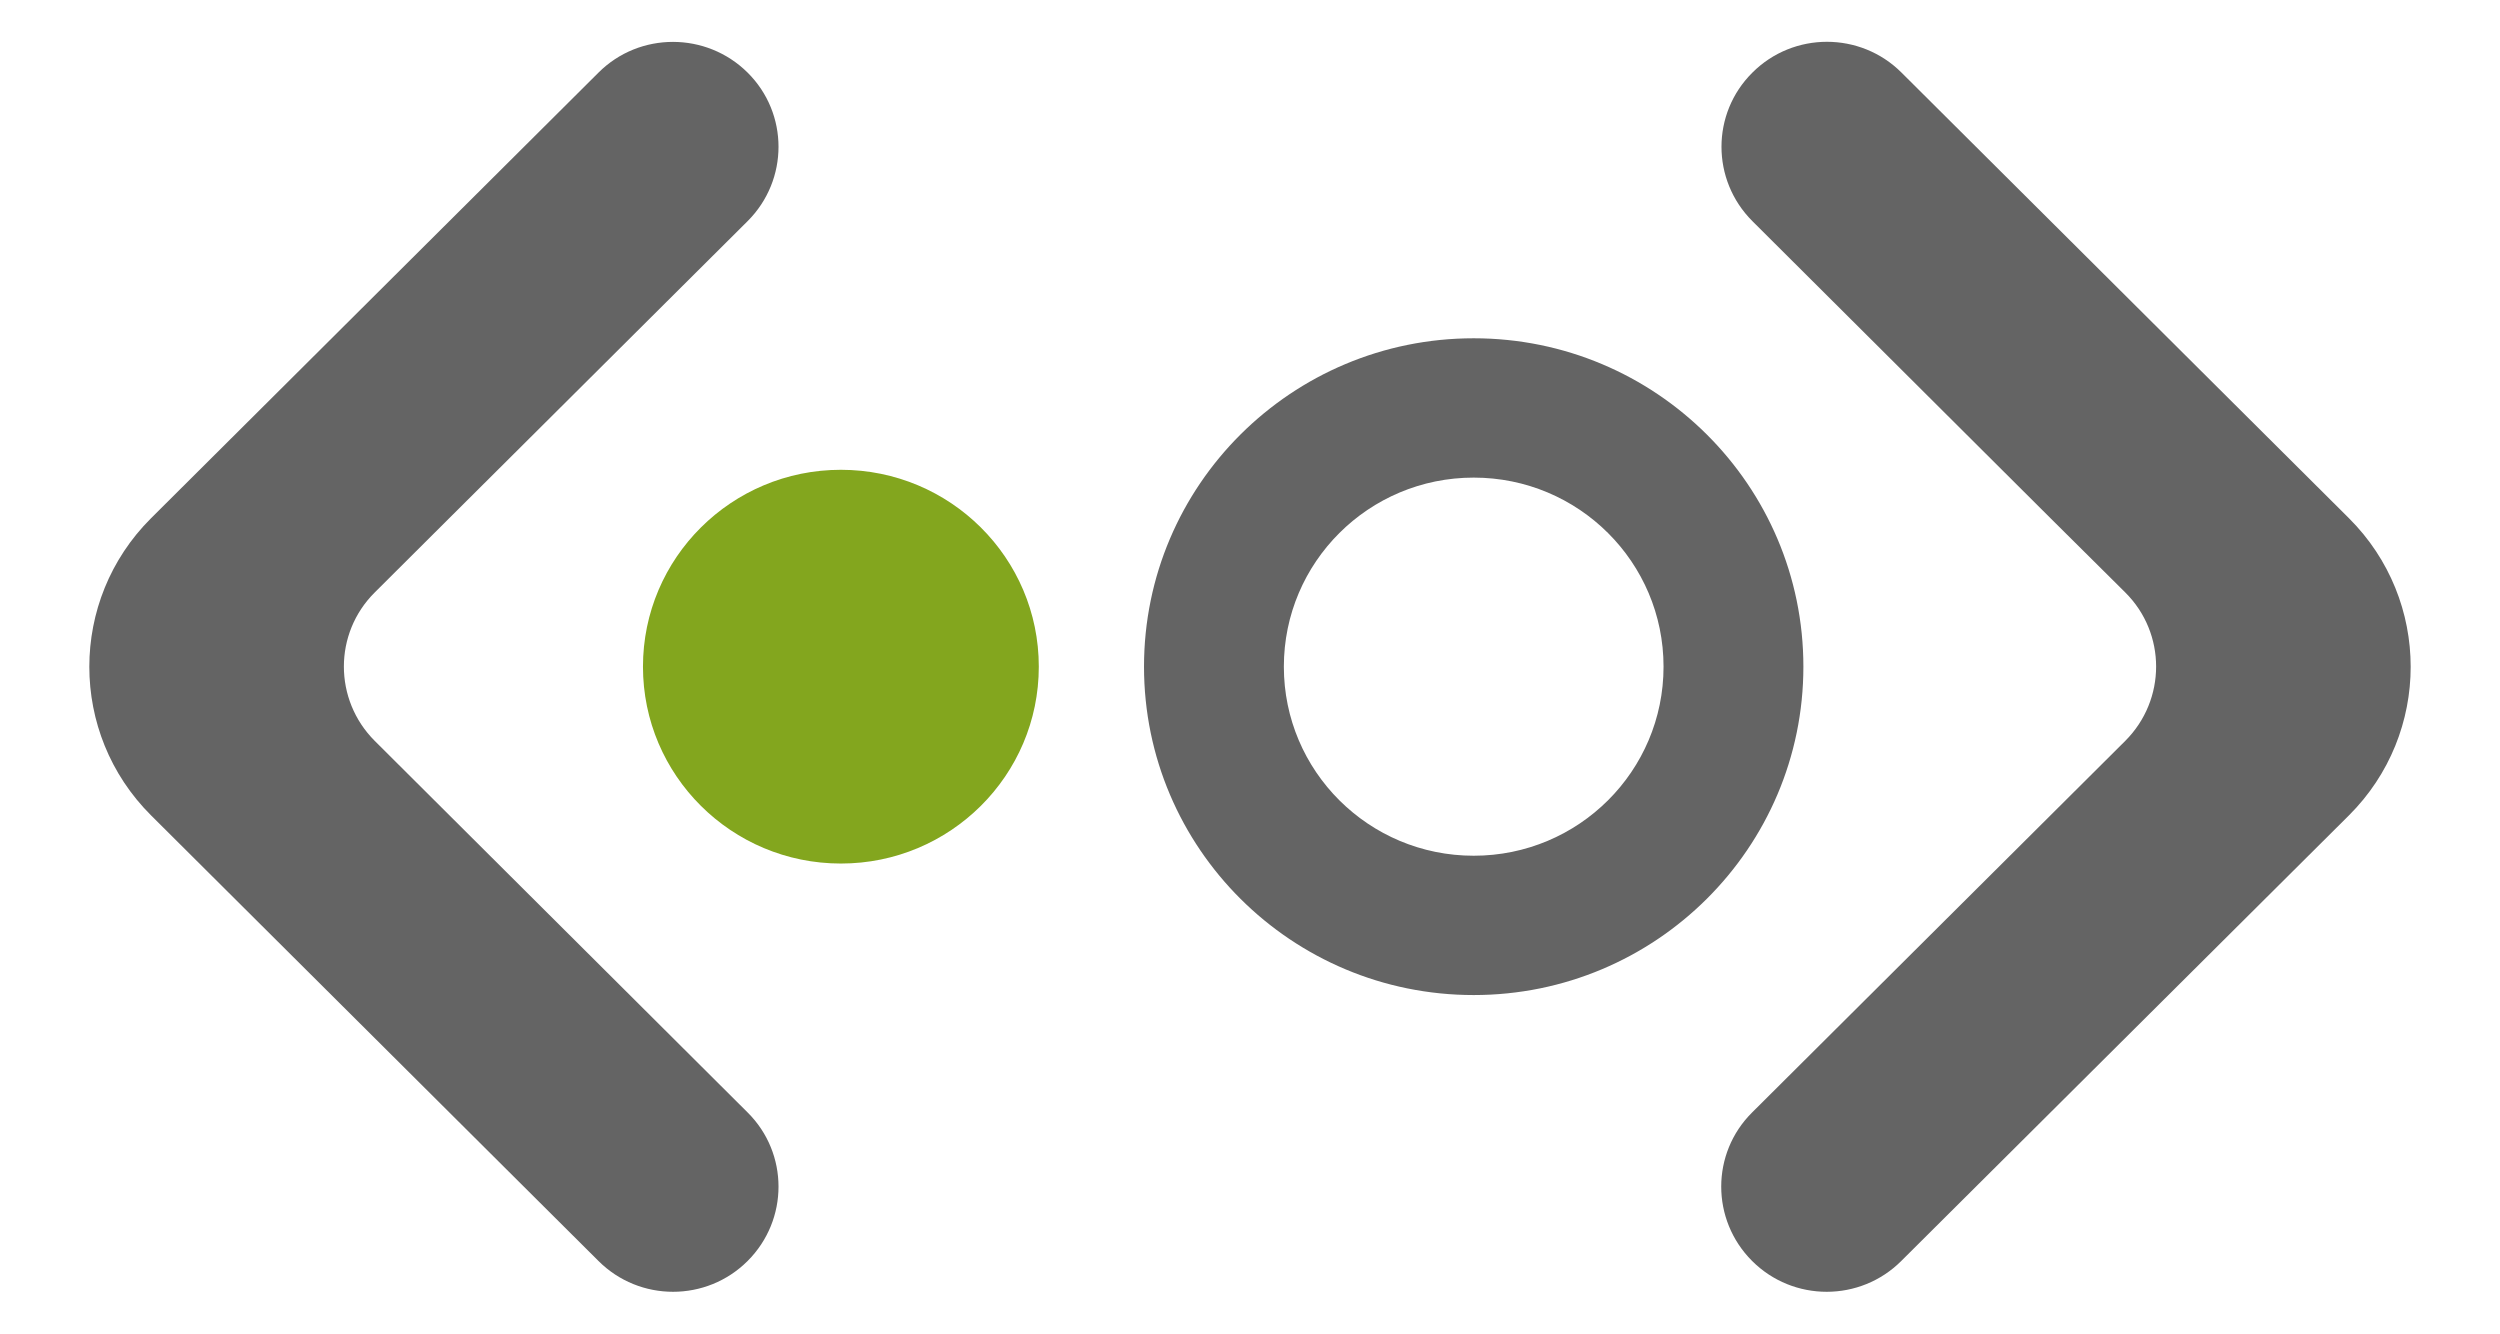
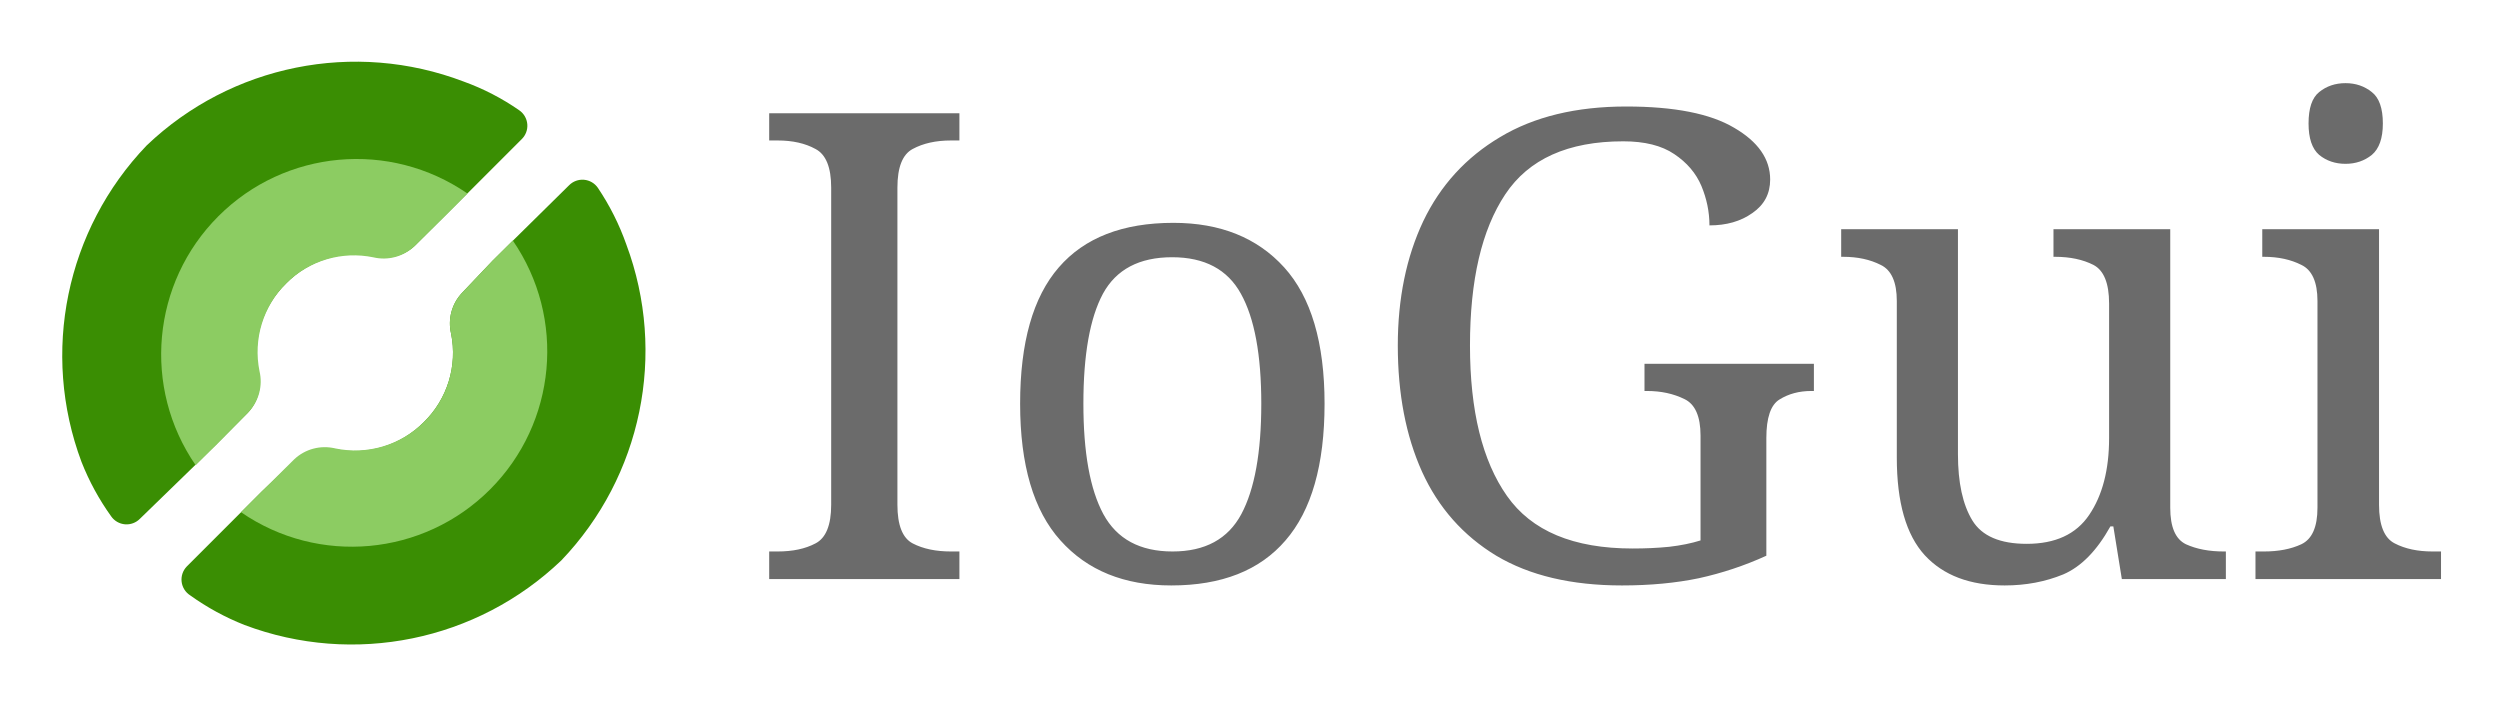
- <svg xmlns="http://www.w3.org/2000/svg" version="1.1" id="Layer_1" x="0px" y="0px" viewBox="0 0 960 512" xml:space="preserve">
-   <style type="text/css">
- 	.st0{fill:#646464;}
- 	.st1{fill:#83A61E;}
- </style>
-   <g>
-     <path class="st0" d="M816.1,284.5c15.8-15.8,15.8-41.3,0-57L787.4,199L672.9,84.9c-15.8-15.8-15.8-41.3,0-57   c15.8-15.8,41.5-15.8,57.3,0L902,199c31.6,31.5,31.6,82.6,0,114.1L730.1,484.2c-15.8,15.8-41.5,15.8-57.3,0   c-15.8-15.8-15.8-41.3,0-57" />
-     <path class="st0" d="M143.9,284.5c-15.8-15.8-15.8-41.3,0-57l28.6-28.5L287.1,84.9c15.8-15.8,15.8-41.3,0-57s-41.5-15.8-57.3,0   L58,199c-31.6,31.5-31.6,82.6,0,114.1l171.8,171.1c15.8,15.8,41.5,15.8,57.3,0c15.8-15.8,15.8-41.3,0-57" />
-     <ellipse class="st1" cx="322.9" cy="256" rx="76" ry="75.6" />
-     <path class="st0" d="M565.9,382.1c-69.9,0-126.6-56.4-126.6-126.1S496,129.9,565.9,129.9S692.5,186.4,692.5,256   S635.8,382.1,565.9,382.1z M565.9,183.4c-40.3,0-72.9,32.5-72.9,72.6s32.6,72.6,72.9,72.6c40.3,0,72.9-32.5,72.9-72.6   S606.2,183.4,565.9,183.4z" />
-   </g>
+ <svg xmlns="http://www.w3.org/2000/svg" id="Layer_2" data-name="Layer 2" viewBox="0 0 92 26">
+   <defs>
+     <style>.cls-1{fill:#3a8e03;}.cls-2{fill:#8ccc62;}.cls-3{font-size:24.01px;fill:#6b6b6b;font-family:Gelasio-Regular, Gelasio;}</style>
+   </defs>
+   <path class="cls-1" d="M7.94,16.38l1.18-1.19a1.64,1.64,0,0,0,.4-1.5,3.56,3.56,0,0,1,1-3.25h0a3.53,3.53,0,0,1,3.25-1,1.64,1.64,0,0,0,1.5-.4l1.19-1.18L19.2,5.12a.69.69,0,0,0-.09-1.06A8.86,8.86,0,0,0,17.06,3,11.15,11.15,0,0,0,5.4,5.35h0A11.17,11.17,0,0,0,3,17a9.25,9.25,0,0,0,1.09,2,.69.69,0,0,0,1.06.09Z" />
+   <path class="cls-1" d="M18.13,9.59,17,10.78a1.64,1.64,0,0,0-.4,1.5,3.56,3.56,0,0,1-1,3.25h0a3.58,3.58,0,0,1-3.25,1,1.64,1.64,0,0,0-1.5.4L9.64,18.08,6.87,20.85A.69.69,0,0,0,7,21.91,9.25,9.25,0,0,0,9,23a11.17,11.17,0,0,0,11.66-2.38h0A11.17,11.17,0,0,0,23.05,9,9.25,9.25,0,0,0,22,6.91a.69.69,0,0,0-1.06-.09Z" />
+   <path class="cls-2" d="M12.33,16.5a1.64,1.64,0,0,0-1.5.4L9.64,18.08l-.77.77a7.19,7.19,0,0,0,10-10l-.77.77L17,10.78a1.64,1.64,0,0,0-.4,1.5,3.56,3.56,0,0,1-1,3.25h0A3.58,3.58,0,0,1,12.33,16.5Z" />
+   <path class="cls-2" d="M13.74,9.47a1.64,1.64,0,0,0,1.5-.4l1.19-1.18.77-.77a7.19,7.19,0,0,0-10,10l.77-.77,1.18-1.19a1.64,1.64,0,0,0,.4-1.5,3.56,3.56,0,0,1,1-3.25h0A3.53,3.53,0,0,1,13.74,9.47Z" />
+   <text class="cls-3" transform="translate(27.4 21.31)">IoGui</text>
</svg>
